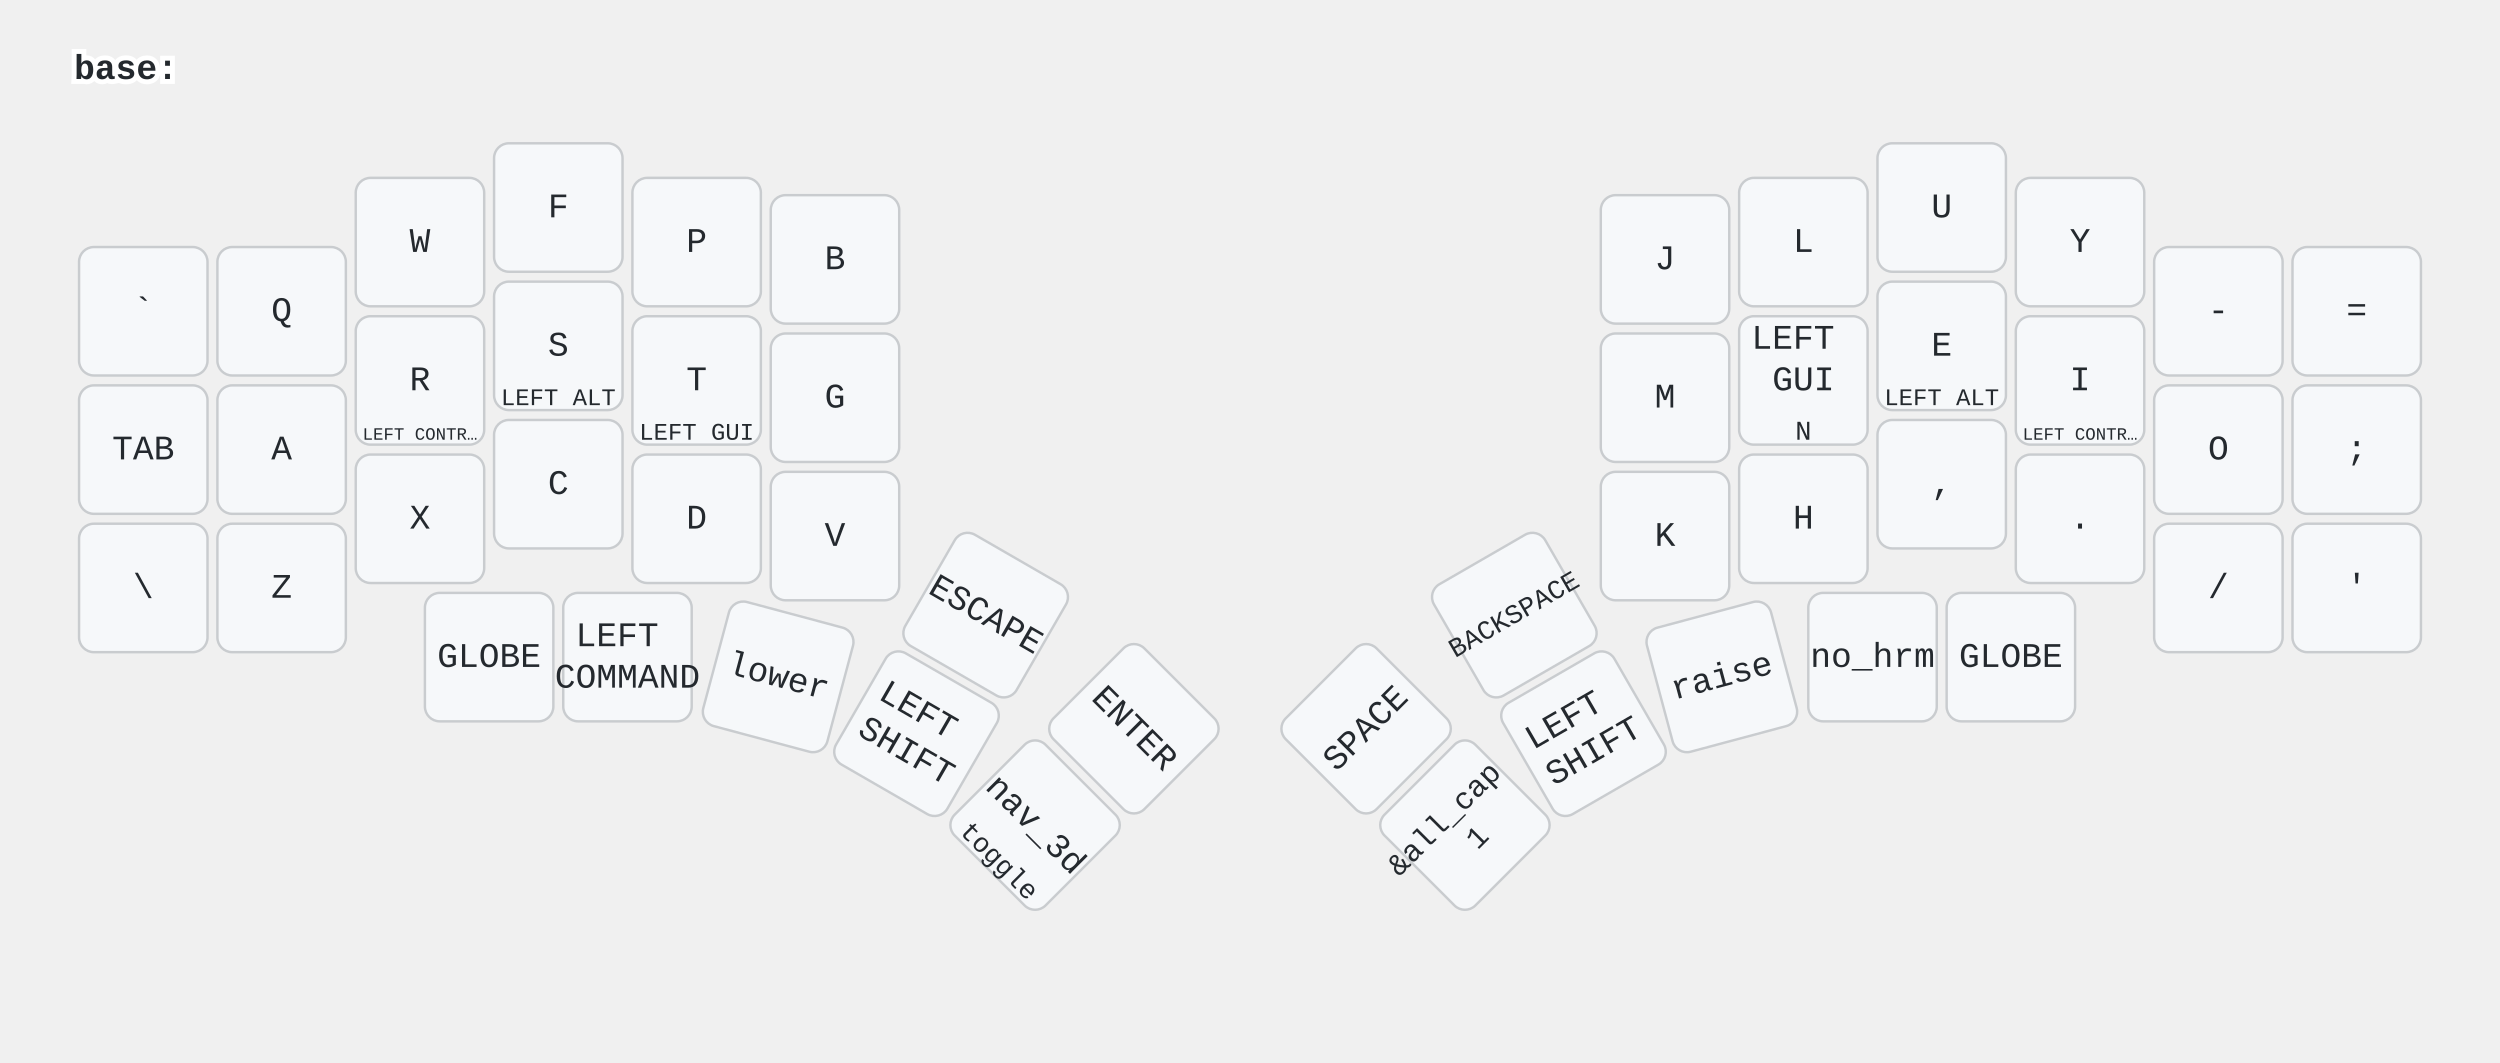
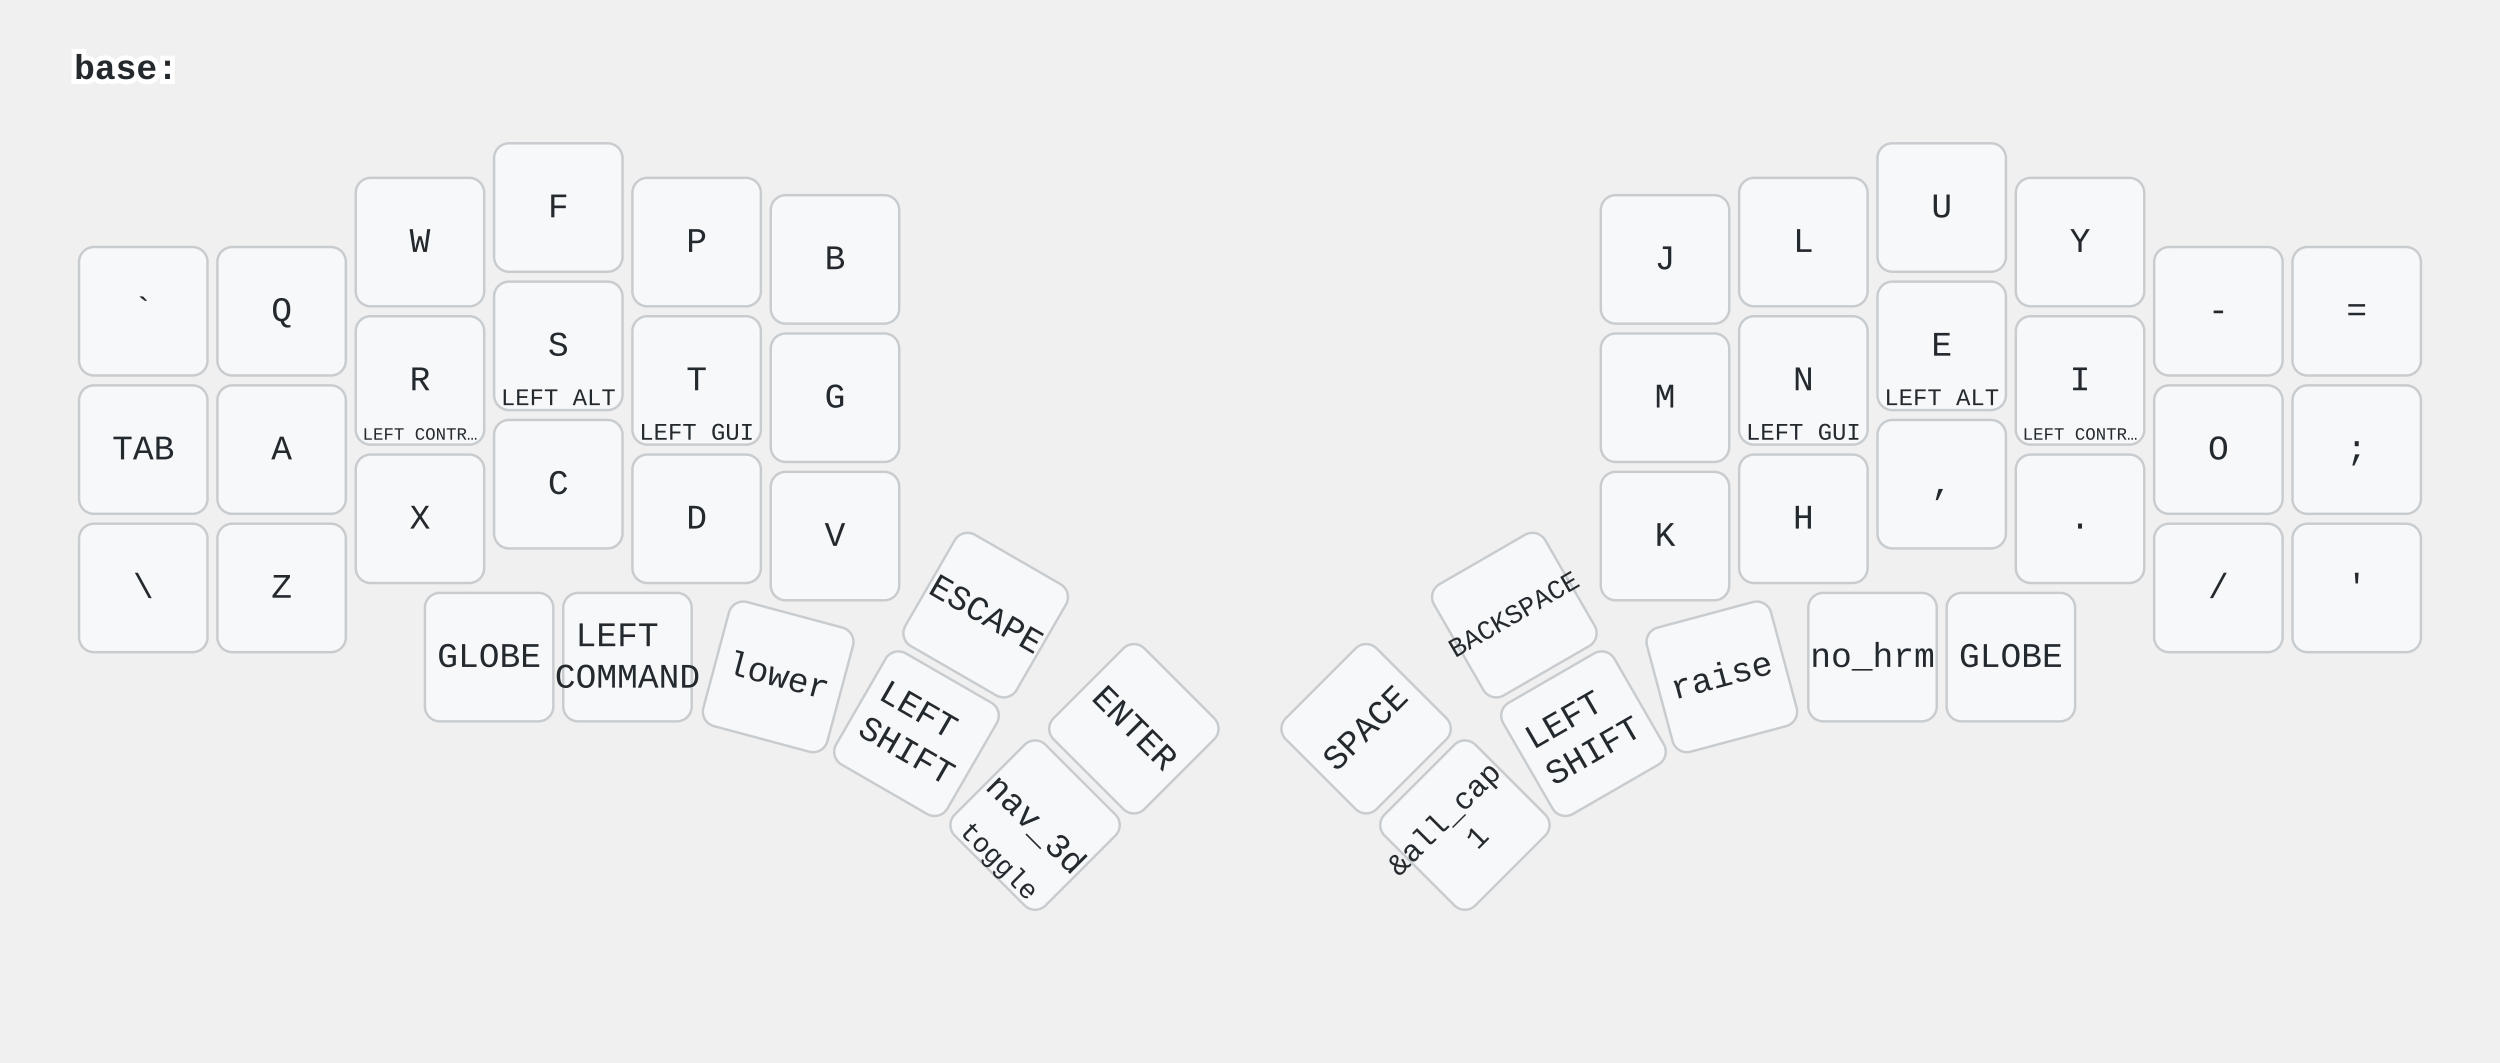
<svg xmlns="http://www.w3.org/2000/svg" width="1012" height="430" viewBox="0 0 1012 430" class="keymap">
  <style>/* inherit to force styles through use tags */
svg path {
    fill: inherit;
}

/* font and background color specifications */
svg.keymap {
    font-family: SFMono-Regular,Consolas,Liberation Mono,Menlo,monospace;
    font-size: 14px;
    font-kerning: normal;
    text-rendering: optimizeLegibility;
    fill: #24292e;
}

/* default key styling */
rect.key {
    fill: #f6f8fa;
}

rect.key, rect.combo {
    stroke: #c9cccf;
    stroke-width: 1;
}

/* default key side styling, only used is draw_key_sides is set */
rect.side {
    filter: brightness(90%);
}

/* color accent for combo boxes */
rect.combo, rect.combo-separate {
    fill: #cdf;
}

/* color accent for held keys */
rect.held, rect.combo.held {
    fill: #fdd;
}

/* color accent for ghost (optional) keys */
rect.ghost, rect.combo.ghost {
    stroke-dasharray: 4, 4;
    stroke-width: 2;
}

text {
    text-anchor: middle;
    dominant-baseline: middle;
}

/* styling for layer labels */
text.label {
    font-weight: bold;
    text-anchor: start;
    stroke: white;
    stroke-width: 4;
    paint-order: stroke;
}

/* styling for optional footer */
text.footer {
    text-anchor: end;
    dominant-baseline: auto;
    stroke: white;
    stroke-width: 4;
    paint-order: stroke;
}

/* styling for combo tap, and key non-tap label text */
text.combo, text.hold, text.shifted, text.left, text.right {
    font-size: 11px;
}

text.hold {
    text-anchor: middle;
    dominant-baseline: auto;
}

text.shifted {
    text-anchor: middle;
    dominant-baseline: hanging;
}

text.left {
    text-anchor: start;
}

text.right {
    text-anchor: end;
}

text.layer-activator {
    text-decoration: underline;
}

/* styling for hold/shifted label text in combo box */
text.combo.hold, text.combo.shifted, text.combo.left, text.combo.right {
    font-size: 8px;
}

/* lighter symbol for transparent keys */
text.trans {
    fill: #7b7e81;
}

/* styling for combo dendrons */
path.combo {
    stroke-width: 1;
    stroke: gray;
    fill: none;
}

/* Start Tabler Icons Cleanup */
/* cannot use height/width with glyphs */
.icon-tabler &gt; path {
    fill: inherit;
    stroke: inherit;
    stroke-width: 2;
}
/* hide tabler's default box */
.icon-tabler &gt; path[stroke="none"][fill="none"] {
    visibility: hidden;
}
/* End Tabler Icons Cleanup */
</style>
  <g transform="translate(30, 0)" class="layer-base">
    <text x="0" y="28" class="label" id="base">base:</text>
    <g transform="translate(0, 56)">
      <g transform="translate(28, 70)" class="key keypos-0">
        <rect rx="6" ry="6" x="-26" y="-26" width="52" height="52" class="key" />
        <text x="0" y="0" class="key tap">`</text>
      </g>
      <g transform="translate(84, 70)" class="key keypos-1">
        <rect rx="6" ry="6" x="-26" y="-26" width="52" height="52" class="key" />
        <text x="0" y="0" class="key tap">Q</text>
      </g>
      <g transform="translate(140, 42)" class="key keypos-2">
        <rect rx="6" ry="6" x="-26" y="-26" width="52" height="52" class="key" />
        <text x="0" y="0" class="key tap">W</text>
      </g>
      <g transform="translate(196, 28)" class="key keypos-3">
        <rect rx="6" ry="6" x="-26" y="-26" width="52" height="52" class="key" />
        <text x="0" y="0" class="key tap">F</text>
      </g>
      <g transform="translate(252, 42)" class="key keypos-4">
        <rect rx="6" ry="6" x="-26" y="-26" width="52" height="52" class="key" />
        <text x="0" y="0" class="key tap">P</text>
      </g>
      <g transform="translate(308, 49)" class="key keypos-5">
        <rect rx="6" ry="6" x="-26" y="-26" width="52" height="52" class="key" />
        <text x="0" y="0" class="key tap">B</text>
      </g>
      <g transform="translate(644, 49)" class="key keypos-6">
        <rect rx="6" ry="6" x="-26" y="-26" width="52" height="52" class="key" />
        <text x="0" y="0" class="key tap">J</text>
      </g>
      <g transform="translate(700, 42)" class="key keypos-7">
        <rect rx="6" ry="6" x="-26" y="-26" width="52" height="52" class="key" />
        <text x="0" y="0" class="key tap">L</text>
      </g>
      <g transform="translate(756, 28)" class="key keypos-8">
        <rect rx="6" ry="6" x="-26" y="-26" width="52" height="52" class="key" />
        <text x="0" y="0" class="key tap">U</text>
      </g>
      <g transform="translate(812, 42)" class="key keypos-9">
        <rect rx="6" ry="6" x="-26" y="-26" width="52" height="52" class="key" />
        <text x="0" y="0" class="key tap">Y</text>
      </g>
      <g transform="translate(868, 70)" class="key keypos-10">
        <rect rx="6" ry="6" x="-26" y="-26" width="52" height="52" class="key" />
        <text x="0" y="0" class="key tap">-</text>
      </g>
      <g transform="translate(924, 70)" class="key keypos-11">
        <rect rx="6" ry="6" x="-26" y="-26" width="52" height="52" class="key" />
        <text x="0" y="0" class="key tap">=</text>
      </g>
      <g transform="translate(28, 126)" class="key keypos-12">
        <rect rx="6" ry="6" x="-26" y="-26" width="52" height="52" class="key" />
        <text x="0" y="0" class="key tap">TAB</text>
      </g>
      <g transform="translate(84, 126)" class="key keypos-13">
        <rect rx="6" ry="6" x="-26" y="-26" width="52" height="52" class="key" />
        <text x="0" y="0" class="key tap">A</text>
      </g>
      <g transform="translate(140, 98)" class="key keypos-14">
        <rect rx="6" ry="6" x="-26" y="-26" width="52" height="52" class="key" />
        <text x="0" y="0" class="key tap">R</text>
        <text x="0" y="24" class="key hold">
          <tspan style="font-size: 64%">LEFT CONTR…</tspan>
        </text>
      </g>
      <g transform="translate(196, 84)" class="key keypos-15">
        <rect rx="6" ry="6" x="-26" y="-26" width="52" height="52" class="key" />
        <text x="0" y="0" class="key tap">S</text>
        <text x="0" y="24" class="key hold">
          <tspan style="font-size: 88%">LEFT ALT</tspan>
        </text>
      </g>
      <g transform="translate(252, 98)" class="key keypos-16">
        <rect rx="6" ry="6" x="-26" y="-26" width="52" height="52" class="key" />
        <text x="0" y="0" class="key tap">T</text>
        <text x="0" y="24" class="key hold">
          <tspan style="font-size: 88%">LEFT GUI</tspan>
        </text>
      </g>
      <g transform="translate(308, 105)" class="key keypos-17">
        <rect rx="6" ry="6" x="-26" y="-26" width="52" height="52" class="key" />
        <text x="0" y="0" class="key tap">G</text>
      </g>
      <g transform="translate(644, 105)" class="key keypos-18">
        <rect rx="6" ry="6" x="-26" y="-26" width="52" height="52" class="key" />
        <text x="0" y="0" class="key tap">M</text>
      </g>
      <g transform="translate(700, 98)" class="key keypos-19">
        <rect rx="6" ry="6" x="-26" y="-26" width="52" height="52" class="key" />
-         <text x="0" y="0" class="key tap">
-           <tspan x="0" dy="-1.2em">LEFT</tspan>
-           <tspan x="0" dy="1.2em">GUI</tspan>
-         </text>
-         <text x="0" y="24" class="key hold">N</text>
+         <text x="0" y="0" class="key tap">N</text>
+         <text x="0" y="24" class="key hold">
+           <tspan style="font-size: 88%">LEFT GUI</tspan>
+         </text>
      </g>
      <g transform="translate(756, 84)" class="key keypos-20">
        <rect rx="6" ry="6" x="-26" y="-26" width="52" height="52" class="key" />
        <text x="0" y="0" class="key tap">E</text>
        <text x="0" y="24" class="key hold">
          <tspan style="font-size: 88%">LEFT ALT</tspan>
        </text>
      </g>
      <g transform="translate(812, 98)" class="key keypos-21">
        <rect rx="6" ry="6" x="-26" y="-26" width="52" height="52" class="key" />
        <text x="0" y="0" class="key tap">I</text>
        <text x="0" y="24" class="key hold">
          <tspan style="font-size: 64%">LEFT CONTR…</tspan>
        </text>
      </g>
      <g transform="translate(868, 126)" class="key keypos-22">
        <rect rx="6" ry="6" x="-26" y="-26" width="52" height="52" class="key" />
        <text x="0" y="0" class="key tap">O</text>
      </g>
      <g transform="translate(924, 126)" class="key keypos-23">
        <rect rx="6" ry="6" x="-26" y="-26" width="52" height="52" class="key" />
        <text x="0" y="0" class="key tap">;</text>
      </g>
      <g transform="translate(28, 182)" class="key keypos-24">
        <rect rx="6" ry="6" x="-26" y="-26" width="52" height="52" class="key" />
        <text x="0" y="0" class="key tap">\</text>
      </g>
      <g transform="translate(84, 182)" class="key keypos-25">
        <rect rx="6" ry="6" x="-26" y="-26" width="52" height="52" class="key" />
        <text x="0" y="0" class="key tap">Z</text>
      </g>
      <g transform="translate(140, 154)" class="key keypos-26">
        <rect rx="6" ry="6" x="-26" y="-26" width="52" height="52" class="key" />
        <text x="0" y="0" class="key tap">X</text>
      </g>
      <g transform="translate(196, 140)" class="key keypos-27">
        <rect rx="6" ry="6" x="-26" y="-26" width="52" height="52" class="key" />
        <text x="0" y="0" class="key tap">C</text>
      </g>
      <g transform="translate(252, 154)" class="key keypos-28">
        <rect rx="6" ry="6" x="-26" y="-26" width="52" height="52" class="key" />
        <text x="0" y="0" class="key tap">D</text>
      </g>
      <g transform="translate(308, 161)" class="key keypos-29">
        <rect rx="6" ry="6" x="-26" y="-26" width="52" height="52" class="key" />
        <text x="0" y="0" class="key tap">V</text>
      </g>
      <g transform="translate(369, 193) rotate(30.0)" class="key keypos-30">
        <rect rx="6" ry="6" x="-26" y="-26" width="52" height="52" class="key" />
        <text x="0" y="0" class="key tap">ESCAPE</text>
      </g>
      <g transform="translate(429, 239) rotate(45.0)" class="key keypos-31">
        <rect rx="6" ry="6" x="-26" y="-26" width="52" height="52" class="key" />
        <text x="0" y="0" class="key tap">ENTER</text>
      </g>
      <g transform="translate(523, 239) rotate(-45.0)" class="key keypos-32">
        <rect rx="6" ry="6" x="-26" y="-26" width="52" height="52" class="key" />
        <text x="0" y="0" class="key tap">SPACE</text>
      </g>
      <g transform="translate(583, 193) rotate(-30.0)" class="key keypos-33">
        <rect rx="6" ry="6" x="-26" y="-26" width="52" height="52" class="key" />
        <text x="0" y="0" class="key tap">
          <tspan style="font-size: 78%">BACKSPACE</tspan>
        </text>
      </g>
      <g transform="translate(644, 161)" class="key keypos-34">
        <rect rx="6" ry="6" x="-26" y="-26" width="52" height="52" class="key" />
        <text x="0" y="0" class="key tap">K</text>
      </g>
      <g transform="translate(700, 154)" class="key keypos-35">
        <rect rx="6" ry="6" x="-26" y="-26" width="52" height="52" class="key" />
        <text x="0" y="0" class="key tap">H</text>
      </g>
      <g transform="translate(756, 140)" class="key keypos-36">
        <rect rx="6" ry="6" x="-26" y="-26" width="52" height="52" class="key" />
        <text x="0" y="0" class="key tap">,</text>
      </g>
      <g transform="translate(812, 154)" class="key keypos-37">
        <rect rx="6" ry="6" x="-26" y="-26" width="52" height="52" class="key" />
        <text x="0" y="0" class="key tap">.</text>
      </g>
      <g transform="translate(868, 182)" class="key keypos-38">
        <rect rx="6" ry="6" x="-26" y="-26" width="52" height="52" class="key" />
        <text x="0" y="0" class="key tap">/</text>
      </g>
      <g transform="translate(924, 182)" class="key keypos-39">
        <rect rx="6" ry="6" x="-26" y="-26" width="52" height="52" class="key" />
        <text x="0" y="0" class="key tap">'</text>
      </g>
      <g transform="translate(168, 210)" class="key keypos-40">
        <rect rx="6" ry="6" x="-26" y="-26" width="52" height="52" class="key" />
        <text x="0" y="0" class="key tap">GLOBE</text>
      </g>
      <g transform="translate(224, 210)" class="key keypos-41">
        <rect rx="6" ry="6" x="-26" y="-26" width="52" height="52" class="key" />
        <text x="0" y="0" class="key tap">
          <tspan x="0" dy="-0.6em">LEFT</tspan>
          <tspan x="0" dy="1.2em">COMMAND</tspan>
        </text>
      </g>
      <g transform="translate(285, 218) rotate(15.0)" class="key keypos-42">
        <rect rx="6" ry="6" x="-26" y="-26" width="52" height="52" class="key" />
        <text x="0" y="0" class="key tap">lower</text>
      </g>
      <g transform="translate(341, 241) rotate(30.0)" class="key keypos-43">
        <rect rx="6" ry="6" x="-26" y="-26" width="52" height="52" class="key" />
        <text x="0" y="0" class="key tap">
          <tspan x="0" dy="-0.6em">LEFT</tspan>
          <tspan x="0" dy="1.2em">SHIFT</tspan>
        </text>
      </g>
      <g transform="translate(389, 278) rotate(45.0)" class="key keypos-44">
        <rect rx="6" ry="6" x="-26" y="-26" width="52" height="52" class="key" />
        <text x="0" y="0" class="key tap">nav_3d</text>
        <text x="0" y="24" class="key hold">toggle</text>
      </g>
      <g transform="translate(563, 278) rotate(-45.0)" class="key keypos-45">
        <rect rx="6" ry="6" x="-26" y="-26" width="52" height="52" class="key" />
        <text x="0" y="0" class="key tap">
          <tspan x="0" dy="-0.6em" style="font-size: 88%">&amp;all_cap</tspan>
          <tspan x="0" dy="1.2em" style="font-size: 88%">1</tspan>
        </text>
      </g>
      <g transform="translate(611, 241) rotate(-30.0)" class="key keypos-46">
        <rect rx="6" ry="6" x="-26" y="-26" width="52" height="52" class="key" />
        <text x="0" y="0" class="key tap">
          <tspan x="0" dy="-0.6em">LEFT</tspan>
          <tspan x="0" dy="1.2em">SHIFT</tspan>
        </text>
      </g>
      <g transform="translate(667, 218) rotate(-15.0)" class="key keypos-47">
        <rect rx="6" ry="6" x="-26" y="-26" width="52" height="52" class="key" />
        <text x="0" y="0" class="key tap">raise</text>
      </g>
      <g transform="translate(728, 210)" class="key keypos-48">
        <rect rx="6" ry="6" x="-26" y="-26" width="52" height="52" class="key" />
        <text x="0" y="0" class="key tap">no_hrm</text>
      </g>
      <g transform="translate(784, 210)" class="key keypos-49">
        <rect rx="6" ry="6" x="-26" y="-26" width="52" height="52" class="key" />
        <text x="0" y="0" class="key tap">GLOBE</text>
      </g>
    </g>
  </g>
</svg>
